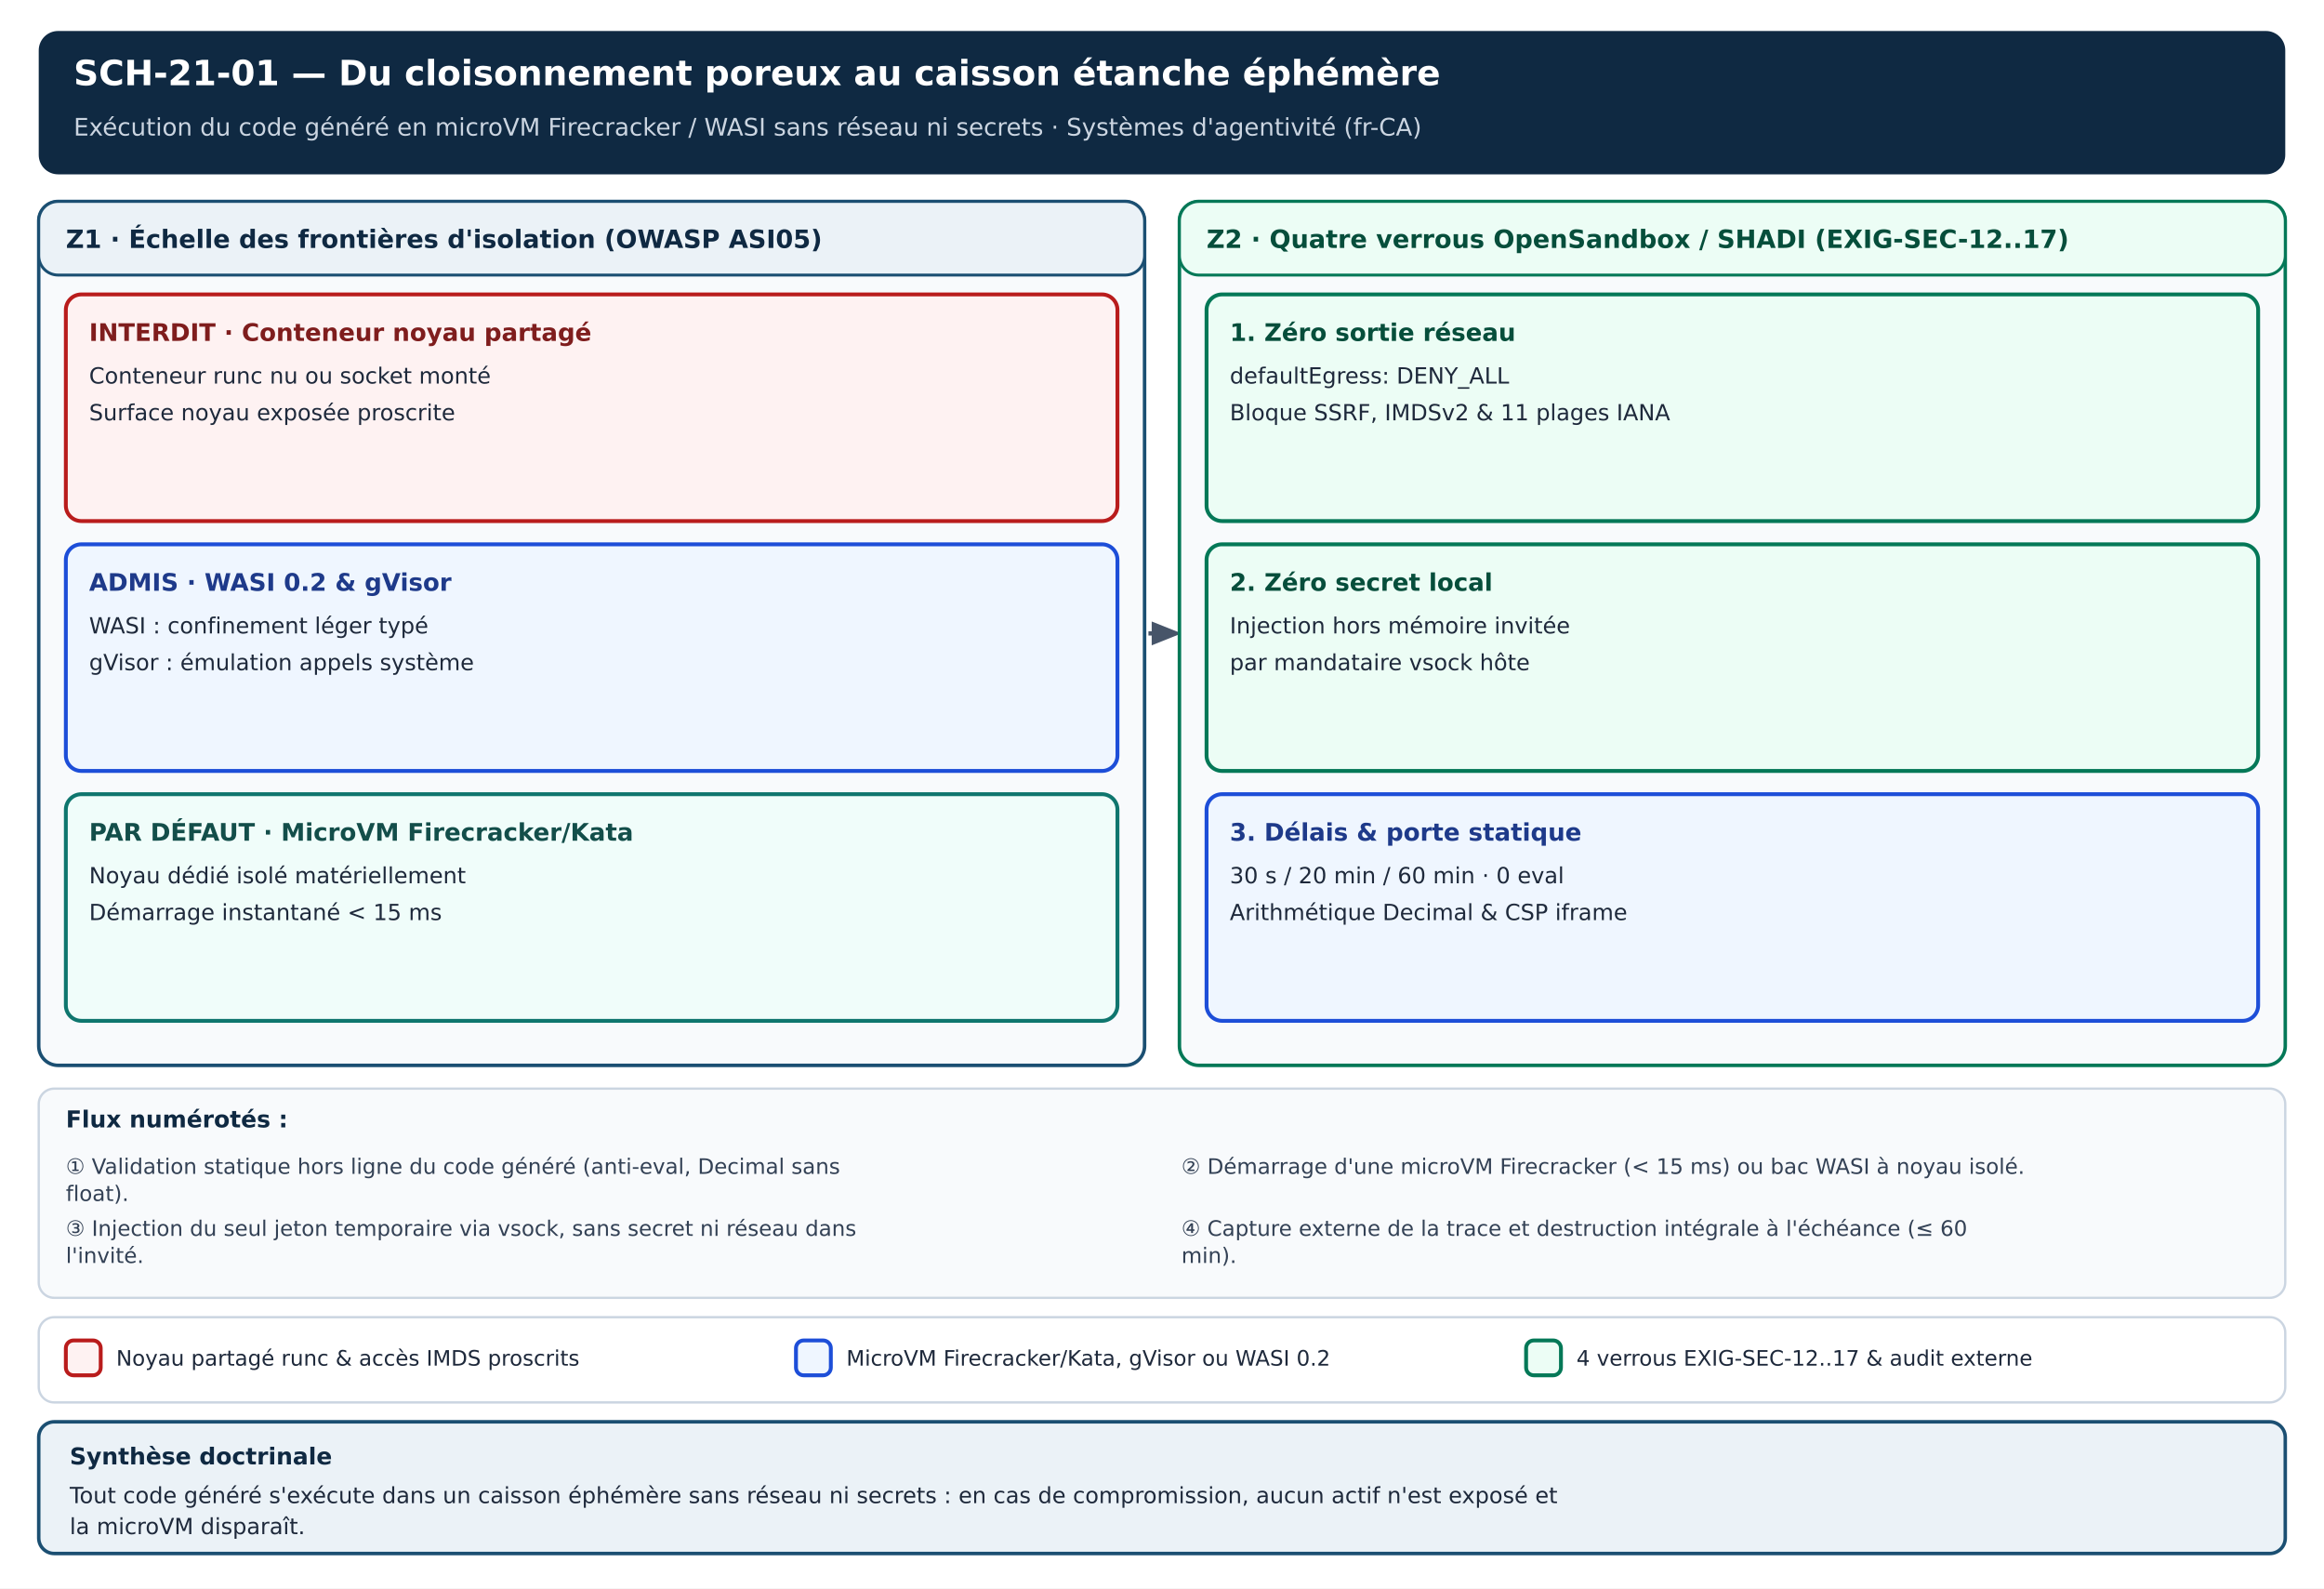
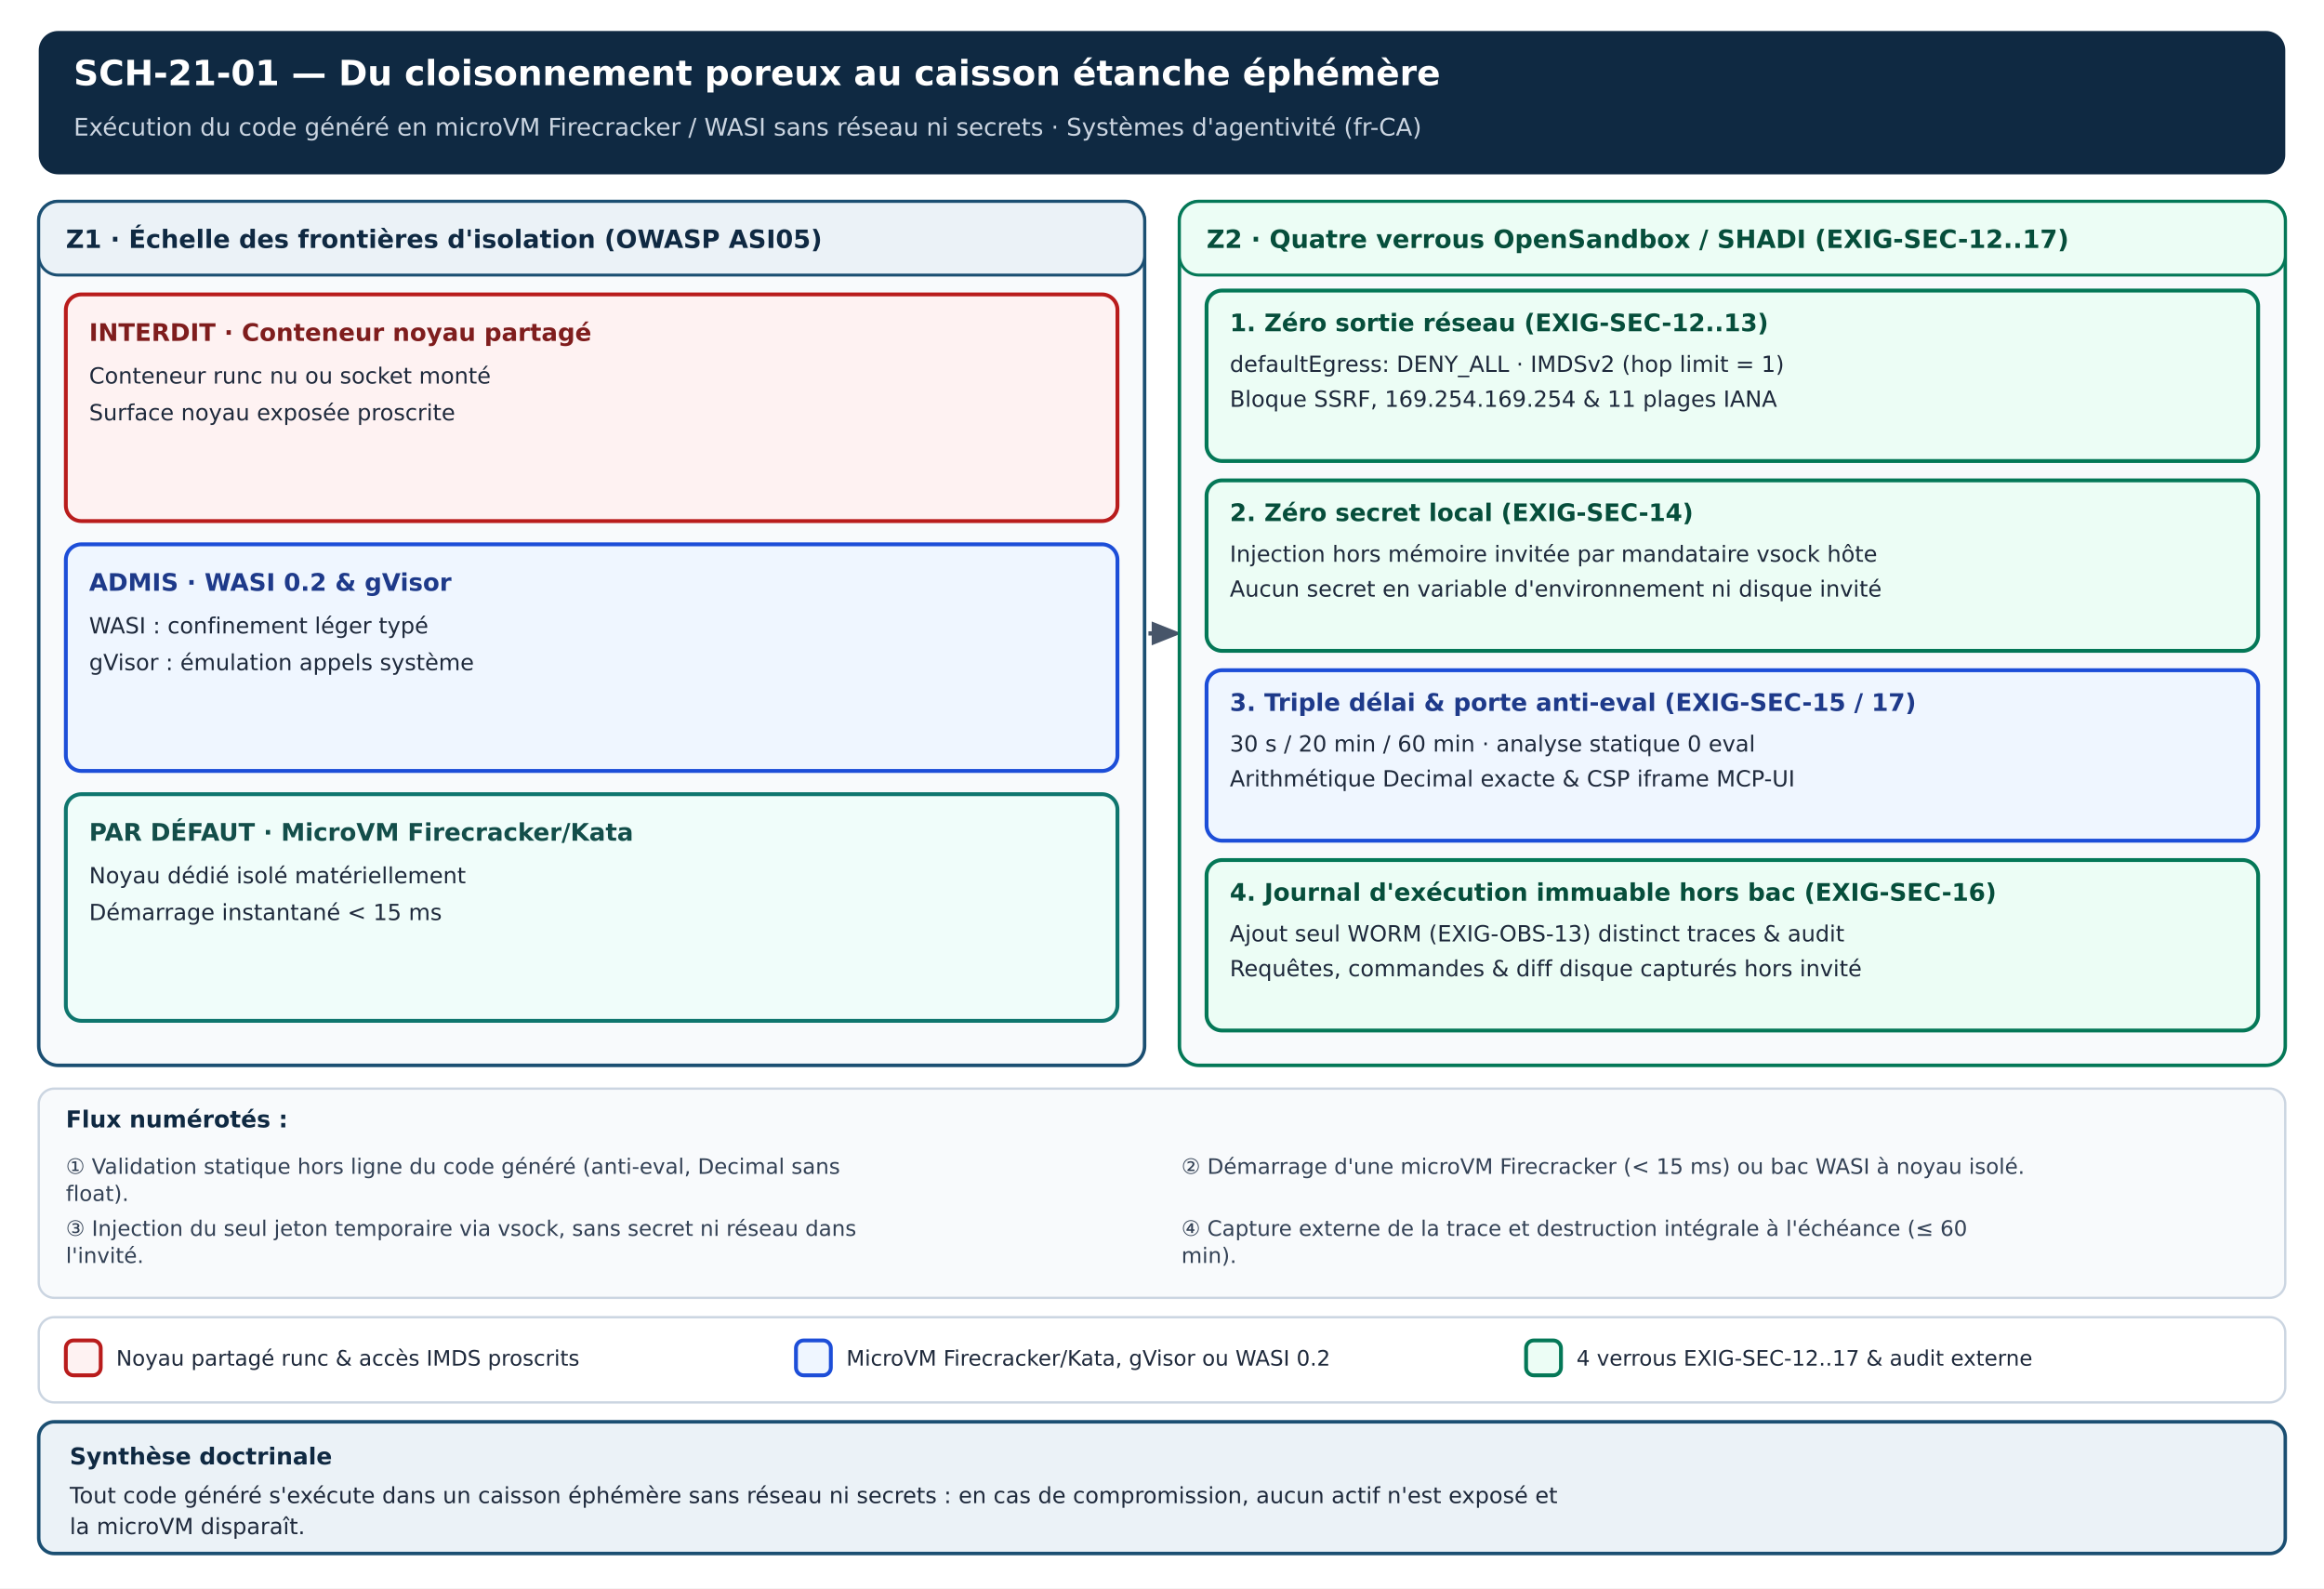
<svg xmlns="http://www.w3.org/2000/svg" viewBox="0 0 1200 820" width="1200" height="820">
  <defs>
    <marker id="arrow" viewBox="0 0 10 10" refX="8" refY="5" markerWidth="7" markerHeight="7" orient="auto-start-reverse">
      <path d="M 0 1 L 10 5 L 0 9 z" fill="#475569" />
    </marker>
  </defs>
  <rect id="bg-canvas" x="0" y="0" width="1200" height="820" fill="#FFFFFF" />
  <g id="header-bar">
    <rect x="20" y="16" width="1160" height="74" rx="10" fill="#0F2942" />
    <text x="38" y="44" font-family="DejaVu Sans, Arial, sans-serif" font-size="18" font-weight="bold" fill="#FFFFFF">SCH-21-01 — Du cloisonnement poreux au caisson étanche éphémère</text>
    <text x="38" y="70" font-family="DejaVu Sans, Arial, sans-serif" font-size="12.5" fill="#CBD5E1">Exécution du code généré en microVM Firecracker / WASI sans réseau ni secrets · Systèmes d'agentivité (fr-CA)</text>
  </g>
  <g id="zone-Z1">
    <rect x="20" y="104" width="571" height="446" rx="10" fill="#F8FAFC" stroke="#1B4F72" stroke-width="1.8" />
    <rect x="20" y="104" width="571" height="38" rx="10" fill="#EBF2F7" stroke="#1B4F72" stroke-width="1.5" />
    <text x="34" y="128" font-family="DejaVu Sans, Arial, sans-serif" font-size="13" font-weight="bold" fill="#0F2942">Z1 · Échelle des frontières d'isolation (OWASP ASI05)</text>
    <line x1="593" y1="327" x2="607" y2="327" stroke="#475569" stroke-width="2.2" marker-end="url(#arrow)" />
    <g id="node-1" class="node" data-node="true">
      <rect x="34" y="152" width="543" height="117" rx="8" fill="#FEF2F2" stroke="#B91C1C" stroke-width="2" />
      <text x="46" y="176" font-family="DejaVu Sans, Arial, sans-serif" font-size="12.5" font-weight="bold" fill="#7F1D1D">INTERDIT · Conteneur noyau partagé</text>
      <text x="46" y="198" font-family="DejaVu Sans, Arial, sans-serif" font-size="11.5" fill="#1E293B">Conteneur runc nu ou socket monté</text>
      <text x="46" y="217" font-family="DejaVu Sans, Arial, sans-serif" font-size="11.5" fill="#1E293B">Surface noyau exposée proscrite</text>
    </g>
    <g id="node-2" class="node" data-node="true">
      <rect x="34" y="281" width="543" height="117" rx="8" fill="#EFF6FF" stroke="#1D4ED8" stroke-width="2" />
      <text x="46" y="305" font-family="DejaVu Sans, Arial, sans-serif" font-size="12.5" font-weight="bold" fill="#1E3A8A">ADMIS · WASI 0.2 &amp; gVisor</text>
      <text x="46" y="327" font-family="DejaVu Sans, Arial, sans-serif" font-size="11.5" fill="#1E293B">WASI : confinement léger typé</text>
      <text x="46" y="346" font-family="DejaVu Sans, Arial, sans-serif" font-size="11.5" fill="#1E293B">gVisor : émulation appels système</text>
    </g>
    <g id="node-3" class="node" data-node="true">
      <rect x="34" y="410" width="543" height="117" rx="8" fill="#F0FDFA" stroke="#0F766E" stroke-width="2" />
      <text x="46" y="434" font-family="DejaVu Sans, Arial, sans-serif" font-size="12.5" font-weight="bold" fill="#134E4A">PAR DÉFAUT · MicroVM Firecracker/Kata</text>
      <text x="46" y="456" font-family="DejaVu Sans, Arial, sans-serif" font-size="11.5" fill="#1E293B">Noyau dédié isolé matériellement</text>
      <text x="46" y="475" font-family="DejaVu Sans, Arial, sans-serif" font-size="11.5" fill="#1E293B">Démarrage instantané &lt; 15 ms</text>
    </g>
  </g>
  <g id="zone-Z2">
    <rect x="609" y="104" width="571" height="446" rx="10" fill="#F8FAFC" stroke="#047857" stroke-width="1.8" />
    <rect x="609" y="104" width="571" height="38" rx="10" fill="#ECFDF5" stroke="#047857" stroke-width="1.5" />
    <text x="623" y="128" font-family="DejaVu Sans, Arial, sans-serif" font-size="13" font-weight="bold" fill="#064E3B">Z2 · Quatre verrous OpenSandbox / SHADI (EXIG-SEC-12..17)</text>
    <g id="node-4" class="node" data-node="true">
-       <rect x="623" y="152" width="543" height="117" rx="8" fill="#ECFDF5" stroke="#047857" stroke-width="2" />
-       <text x="635" y="176" font-family="DejaVu Sans, Arial, sans-serif" font-size="12.5" font-weight="bold" fill="#064E3B">1. Zéro sortie réseau</text>
-       <text x="635" y="198" font-family="DejaVu Sans, Arial, sans-serif" font-size="11.5" fill="#1E293B">defaultEgress: DENY_ALL</text>
-       <text x="635" y="217" font-family="DejaVu Sans, Arial, sans-serif" font-size="11.5" fill="#1E293B">Bloque SSRF, IMDSv2 &amp; 11 plages IANA</text>
+       <rect x="623" y="150" width="543" height="88" rx="8" fill="#ECFDF5" stroke="#047857" stroke-width="2" />
+       <text x="635" y="171" font-family="DejaVu Sans, Arial, sans-serif" font-size="12.5" font-weight="bold" fill="#064E3B">1. Zéro sortie réseau (EXIG-SEC-12..13)</text>
+       <text x="635" y="192" font-family="DejaVu Sans, Arial, sans-serif" font-size="11.5" fill="#1E293B">defaultEgress: DENY_ALL · IMDSv2 (hop limit = 1)</text>
+       <text x="635" y="210" font-family="DejaVu Sans, Arial, sans-serif" font-size="11.5" fill="#1E293B">Bloque SSRF, 169.254.169.254 &amp; 11 plages IANA</text>
    </g>
    <g id="node-5" class="node" data-node="true">
-       <rect x="623" y="281" width="543" height="117" rx="8" fill="#ECFDF5" stroke="#047857" stroke-width="2" />
-       <text x="635" y="305" font-family="DejaVu Sans, Arial, sans-serif" font-size="12.5" font-weight="bold" fill="#064E3B">2. Zéro secret local</text>
-       <text x="635" y="327" font-family="DejaVu Sans, Arial, sans-serif" font-size="11.5" fill="#1E293B">Injection hors mémoire invitée</text>
-       <text x="635" y="346" font-family="DejaVu Sans, Arial, sans-serif" font-size="11.5" fill="#1E293B">par mandataire vsock hôte</text>
+       <rect x="623" y="248" width="543" height="88" rx="8" fill="#ECFDF5" stroke="#047857" stroke-width="2" />
+       <text x="635" y="269" font-family="DejaVu Sans, Arial, sans-serif" font-size="12.5" font-weight="bold" fill="#064E3B">2. Zéro secret local (EXIG-SEC-14)</text>
+       <text x="635" y="290" font-family="DejaVu Sans, Arial, sans-serif" font-size="11.5" fill="#1E293B">Injection hors mémoire invitée par mandataire vsock hôte</text>
+       <text x="635" y="308" font-family="DejaVu Sans, Arial, sans-serif" font-size="11.5" fill="#1E293B">Aucun secret en variable d'environnement ni disque invité</text>
    </g>
    <g id="node-6" class="node" data-node="true">
-       <rect x="623" y="410" width="543" height="117" rx="8" fill="#EFF6FF" stroke="#1D4ED8" stroke-width="2" />
-       <text x="635" y="434" font-family="DejaVu Sans, Arial, sans-serif" font-size="12.5" font-weight="bold" fill="#1E3A8A">3. Délais &amp; porte statique</text>
-       <text x="635" y="456" font-family="DejaVu Sans, Arial, sans-serif" font-size="11.5" fill="#1E293B">30 s / 20 min / 60 min · 0 eval</text>
-       <text x="635" y="475" font-family="DejaVu Sans, Arial, sans-serif" font-size="11.5" fill="#1E293B">Arithmétique Decimal &amp; CSP iframe</text>
+       <rect x="623" y="346" width="543" height="88" rx="8" fill="#EFF6FF" stroke="#1D4ED8" stroke-width="2" />
+       <text x="635" y="367" font-family="DejaVu Sans, Arial, sans-serif" font-size="12.5" font-weight="bold" fill="#1E3A8A">3. Triple délai &amp; porte anti-eval (EXIG-SEC-15 / 17)</text>
+       <text x="635" y="388" font-family="DejaVu Sans, Arial, sans-serif" font-size="11.5" fill="#1E293B">30 s / 20 min / 60 min · analyse statique 0 eval</text>
+       <text x="635" y="406" font-family="DejaVu Sans, Arial, sans-serif" font-size="11.5" fill="#1E293B">Arithmétique Decimal exacte &amp; CSP iframe MCP-UI</text>
+     </g>
+     <g id="node-7" class="node" data-node="true">
+       <rect x="623" y="444" width="543" height="88" rx="8" fill="#ECFDF5" stroke="#047857" stroke-width="2" />
+       <text x="635" y="465" font-family="DejaVu Sans, Arial, sans-serif" font-size="12.5" font-weight="bold" fill="#064E3B">4. Journal d'exécution immuable hors bac (EXIG-SEC-16)</text>
+       <text x="635" y="486" font-family="DejaVu Sans, Arial, sans-serif" font-size="11.5" fill="#1E293B">Ajout seul WORM (EXIG-OBS-13) distinct traces &amp; audit</text>
+       <text x="635" y="504" font-family="DejaVu Sans, Arial, sans-serif" font-size="11.5" fill="#1E293B">Requêtes, commandes &amp; diff disque capturés hors invité</text>
    </g>
  </g>
  <g id="flows-bar">
    <rect x="20" y="562" width="1160" height="108" rx="8" fill="#F8FAFC" stroke="#CBD5E1" stroke-width="1.2" />
    <text x="34" y="582" font-family="DejaVu Sans, Arial, sans-serif" font-size="12" font-weight="bold" fill="#0F2942">Flux numérotés :</text>
    <text x="34" y="606" font-family="DejaVu Sans, Arial, sans-serif" font-size="11" fill="#334155">① Validation statique hors ligne du code généré (anti-eval, Decimal sans</text>
    <text x="34" y="620" font-family="DejaVu Sans, Arial, sans-serif" font-size="11" fill="#334155">float).</text>
    <text x="610" y="606" font-family="DejaVu Sans, Arial, sans-serif" font-size="11" fill="#334155">② Démarrage d'une microVM Firecracker (&lt; 15 ms) ou bac WASI à noyau isolé.</text>
    <text x="34" y="638" font-family="DejaVu Sans, Arial, sans-serif" font-size="11" fill="#334155">③ Injection du seul jeton temporaire via vsock, sans secret ni réseau dans</text>
    <text x="34" y="652" font-family="DejaVu Sans, Arial, sans-serif" font-size="11" fill="#334155">l'invité.</text>
    <text x="610" y="638" font-family="DejaVu Sans, Arial, sans-serif" font-size="11" fill="#334155">④ Capture externe de la trace et destruction intégrale à l'échéance (≤ 60</text>
    <text x="610" y="652" font-family="DejaVu Sans, Arial, sans-serif" font-size="11" fill="#334155">min).</text>
  </g>
  <g id="legend-bar">
    <rect x="20" y="680" width="1160" height="44" rx="8" fill="#FFFFFF" stroke="#CBD5E1" stroke-width="1.2" />
    <rect x="34" y="692" width="18" height="18" rx="4" fill="#FEF2F2" stroke="#B91C1C" stroke-width="2" />
    <text x="60" y="705" font-family="DejaVu Sans, Arial, sans-serif" font-size="11" fill="#1E293B">Noyau partagé runc &amp; accès IMDS proscrits</text>
    <rect x="411" y="692" width="18" height="18" rx="4" fill="#EFF6FF" stroke="#1D4ED8" stroke-width="2" />
    <text x="437" y="705" font-family="DejaVu Sans, Arial, sans-serif" font-size="11" fill="#1E293B">MicroVM Firecracker/Kata, gVisor ou WASI 0.2</text>
    <rect x="788" y="692" width="18" height="18" rx="4" fill="#ECFDF5" stroke="#047857" stroke-width="2" />
    <text x="814" y="705" font-family="DejaVu Sans, Arial, sans-serif" font-size="11" fill="#1E293B">4 verrous EXIG-SEC-12..17 &amp; audit externe</text>
  </g>
  <g id="takeaway-box">
    <rect x="20" y="734" width="1160" height="68" rx="8" fill="#EBF2F7" stroke="#1B4F72" stroke-width="1.8" />
    <text x="36" y="756" font-family="DejaVu Sans, Arial, sans-serif" font-size="12" font-weight="bold" fill="#0F2942">Synthèse doctrinale</text>
    <text x="36" y="776" font-family="DejaVu Sans, Arial, sans-serif" font-size="11.5" fill="#1E293B">Tout code généré s'exécute dans un caisson éphémère sans réseau ni secrets : en cas de compromission, aucun actif n'est exposé et</text>
    <text x="36" y="792" font-family="DejaVu Sans, Arial, sans-serif" font-size="11.5" fill="#1E293B">la microVM disparaît.</text>
  </g>
</svg>
